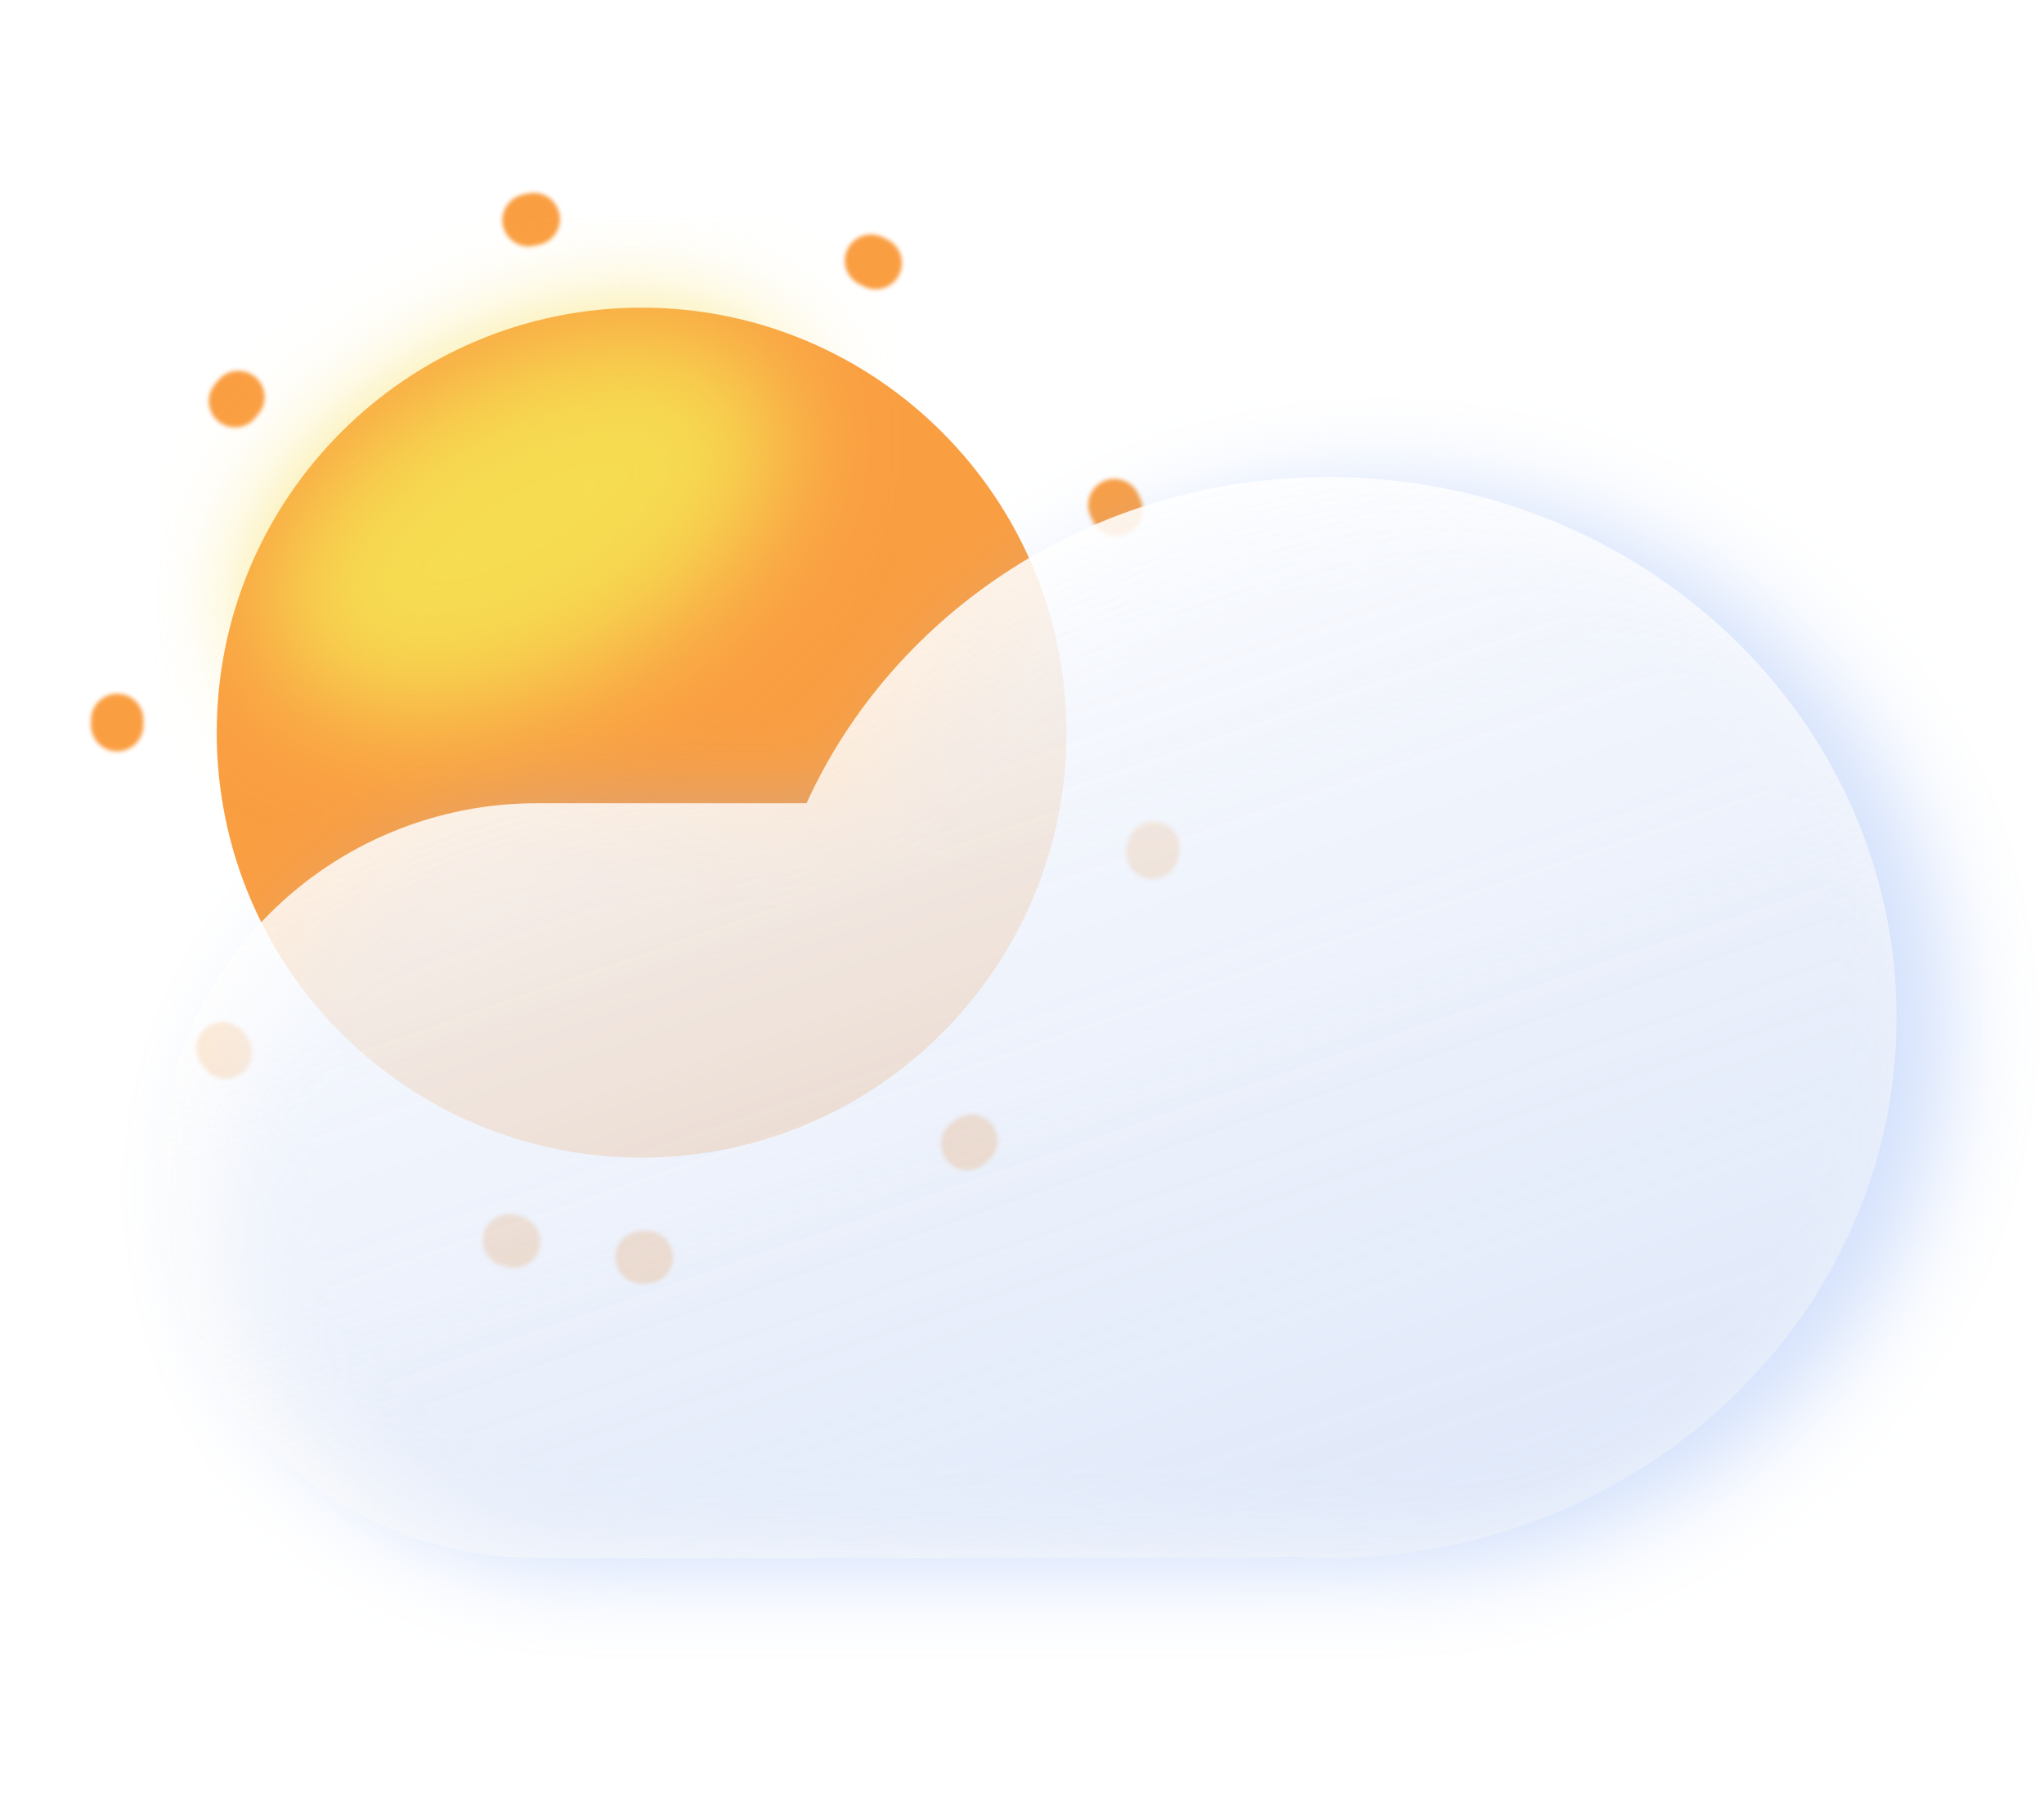
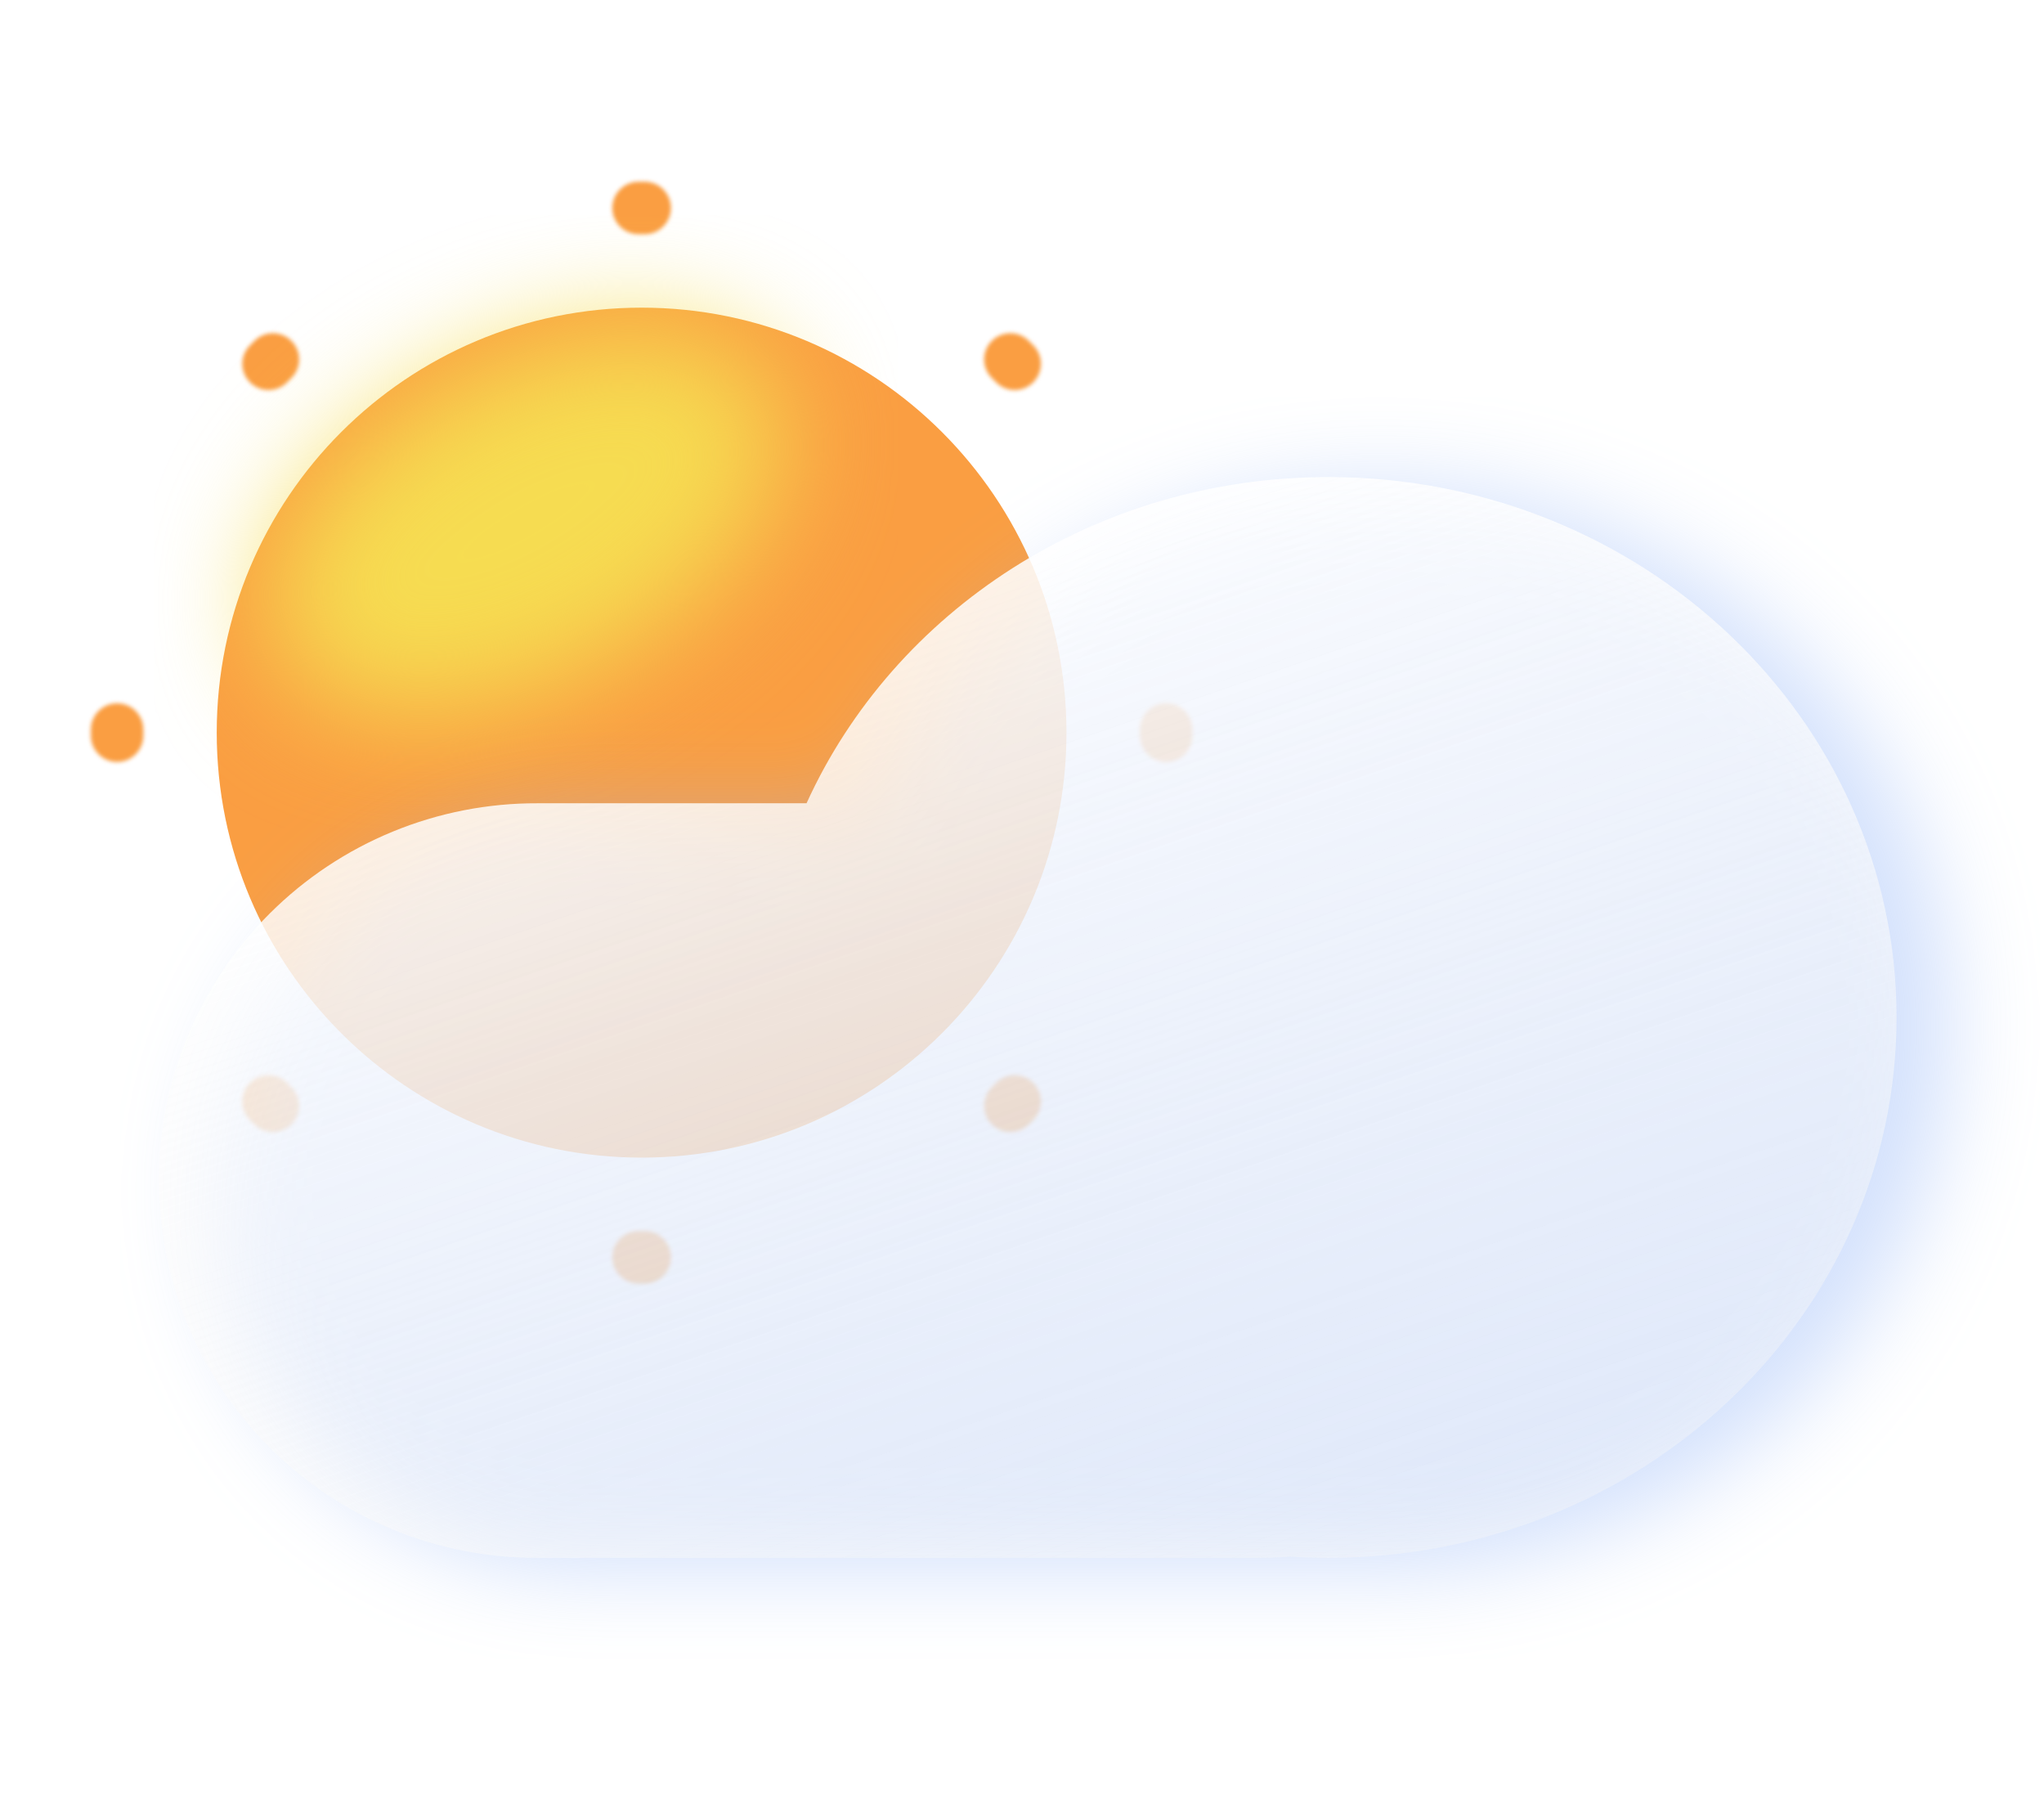
<svg xmlns="http://www.w3.org/2000/svg" width="90" height="80" viewBox="0 0 90 80" fill="none">
  <path d="M28.251 50.958C38.583 50.958 46.958 42.582 46.958 32.25C46.958 21.919 38.583 13.543 28.251 13.543C17.919 13.543 9.543 21.919 9.543 32.25C9.543 42.582 17.919 50.958 28.251 50.958Z" fill="#FA9E42" />
  <g filter="url(#filter0_f_85_387)">
-     <path d="M28.25 55.346C41.006 55.346 51.346 45.006 51.346 32.25C51.346 19.495 41.006 9.155 28.25 9.155C15.495 9.155 5.155 19.495 5.155 32.25C5.155 45.006 15.495 55.346 28.25 55.346Z" stroke="#FA9E42" stroke-width="2.31" stroke-linecap="round" stroke-dasharray="0.23 15.24" />
+     <path fill-rule="evenodd" clip-rule="evenodd" d="M28.109 8C28.156 8 28.204 8 28.251 8C28.299 8 28.347 8 28.394 8C29.032 8.004 29.546 8.524 29.542 9.162C29.539 9.8 29.019 10.314 28.381 10.31C28.338 10.31 28.295 10.31 28.251 10.31C28.208 10.31 28.165 10.31 28.122 10.31C27.484 10.314 26.964 9.8 26.961 9.162C26.957 8.524 27.471 8.004 28.109 8ZM12.838 15.012C13.286 15.466 13.282 16.197 12.828 16.645C12.767 16.706 12.707 16.766 12.646 16.827C12.198 17.281 11.467 17.285 11.013 16.837C10.559 16.388 10.555 15.657 11.004 15.204C11.07 15.136 11.137 15.069 11.204 15.003C11.658 14.554 12.389 14.559 12.838 15.012ZM43.665 15.012C44.114 14.559 44.845 14.554 45.298 15.003C45.366 15.069 45.433 15.136 45.499 15.204C45.948 15.657 45.943 16.388 45.49 16.837C45.036 17.285 44.305 17.281 43.857 16.827C43.796 16.766 43.736 16.706 43.675 16.645C43.221 16.197 43.217 15.466 43.665 15.012ZM51.34 30.96C51.978 30.956 52.498 31.47 52.501 32.108C52.502 32.155 52.502 32.203 52.502 32.251C52.502 32.298 52.502 32.346 52.501 32.393C52.498 33.031 51.978 33.545 51.34 33.541C50.702 33.538 50.188 33.018 50.192 32.38C50.192 32.337 50.192 32.294 50.192 32.251C50.192 32.207 50.192 32.164 50.192 32.121C50.188 31.483 50.702 30.963 51.34 30.96ZM5.163 30.96C5.801 30.963 6.315 31.483 6.311 32.121C6.311 32.164 6.311 32.207 6.311 32.251C6.311 32.294 6.311 32.337 6.311 32.38C6.315 33.018 5.801 33.538 5.163 33.541C4.525 33.545 4.005 33.031 4.001 32.393C4.001 32.346 4.001 32.298 4.001 32.251C4.001 32.203 4.001 32.155 4.001 32.108C4.005 31.47 4.525 30.956 5.163 30.96ZM11.013 47.664C11.467 47.216 12.198 47.22 12.646 47.674C12.707 47.735 12.767 47.795 12.828 47.856C13.282 48.304 13.286 49.035 12.838 49.489C12.389 49.942 11.658 49.947 11.204 49.498C11.137 49.432 11.07 49.365 11.004 49.297C10.555 48.844 10.559 48.113 11.013 47.664ZM45.49 47.664C45.943 48.113 45.948 48.844 45.499 49.297C45.433 49.365 45.366 49.432 45.298 49.498C44.845 49.947 44.114 49.942 43.665 49.489C43.217 49.035 43.221 48.304 43.675 47.856C43.736 47.795 43.796 47.735 43.857 47.674C44.305 47.22 45.036 47.216 45.49 47.664ZM26.961 55.339C26.964 54.701 27.484 54.187 28.122 54.191C28.165 54.191 28.208 54.191 28.251 54.191C28.274 54.191 28.297 54.191 28.32 54.191C28.34 54.191 28.36 54.191 28.381 54.191C29.019 54.187 29.539 54.701 29.542 55.339C29.546 55.977 29.032 56.497 28.394 56.501C28.347 56.501 28.299 56.501 28.251 56.501C28.204 56.501 28.156 56.501 28.109 56.501C27.471 56.497 26.957 55.977 26.961 55.339Z" fill="#FA9E42" />
  </g>
  <g filter="url(#filter1_f_85_387)">
    <path d="M26.44 29.143C32.443 25.954 35.839 20.6 34.025 17.185C32.21 13.769 25.873 13.585 19.87 16.773C13.867 19.962 10.471 25.316 12.285 28.732C14.099 32.147 20.436 32.331 26.44 29.143Z" fill="#F6DC51" />
  </g>
  <g filter="url(#filter2_d_85_387)">
    <path d="M56.785 68.523C56.339 68.559 55.888 68.577 55.433 68.577H23.671C21.484 68.585 19.318 68.162 17.296 67.331C15.274 66.5 13.435 65.278 11.886 63.734C10.338 62.191 9.109 60.358 8.27 58.339C7.432 56.319 7 54.155 7 51.968C7 49.782 7.432 47.617 8.27 45.598C9.109 43.579 10.338 41.745 11.886 40.202C13.435 38.659 15.274 37.437 17.296 36.606C19.318 35.775 21.484 35.352 23.671 35.36H35.513C39.353 26.913 48.195 21 58.49 21C72.307 21 83.508 31.651 83.508 44.788C83.508 57.926 72.307 68.577 58.49 68.577C57.917 68.577 57.349 68.559 56.785 68.523Z" fill="url(#paint0_linear_85_387)" />
  </g>
  <defs>
-     <filter id="filter0_f_85_387" x="3.8" y="7.8" width="48.901" height="48.901" filterUnits="userSpaceOnUse" color-interpolation-filters="sRGB">
+     <filter id="filter0_f_85_387" x="3.801" y="7.8" width="48.901" height="48.901" filterUnits="userSpaceOnUse" color-interpolation-filters="sRGB">
      <feFlood flood-opacity="0" result="BackgroundImageFix" />
      <feBlend mode="normal" in="SourceGraphic" in2="BackgroundImageFix" result="shape" />
      <feGaussianBlur stdDeviation="0.1" result="effect1_foregroundBlur_85_387" />
    </filter>
    <filter id="filter1_f_85_387" x="6.796" y="9.497" width="32.717" height="26.921" filterUnits="userSpaceOnUse" color-interpolation-filters="sRGB">
      <feFlood flood-opacity="0" result="BackgroundImageFix" />
      <feBlend mode="normal" in="SourceGraphic" in2="BackgroundImageFix" result="shape" />
      <feGaussianBlur stdDeviation="2.5" result="effect1_foregroundBlur_85_387" />
    </filter>
    <filter id="filter2_d_85_387" x="5.31" y="17.462" width="84.508" height="55.577" filterUnits="userSpaceOnUse" color-interpolation-filters="sRGB">
      <feFlood flood-opacity="0" result="BackgroundImageFix" />
      <feColorMatrix in="SourceAlpha" type="matrix" values="0 0 0 0 0 0 0 0 0 0 0 0 0 0 0 0 0 0 127 0" result="hardAlpha" />
      <feOffset dx="2.31" dy="0.462" />
      <feGaussianBlur stdDeviation="2" />
      <feColorMatrix type="matrix" values="0 0 0 0 0.56 0 0 0 0 0.7 0 0 0 0 0.972 0 0 0 0.4 0" />
      <feBlend mode="normal" in2="BackgroundImageFix" result="effect1_dropShadow_85_387" />
      <feBlend mode="normal" in="SourceGraphic" in2="effect1_dropShadow_85_387" result="shape" />
    </filter>
    <linearGradient id="paint0_linear_85_387" x1="37.986" y1="26.995" x2="53.239" y2="71.156" gradientUnits="userSpaceOnUse">
      <stop stop-color="white" stop-opacity="0.87" />
      <stop offset="1" stop-color="#F7F7F7" stop-opacity="0.38" />
      <stop offset="1" stop-color="#F7F7F7" stop-opacity="0.38" />
    </linearGradient>
  </defs>
</svg>
